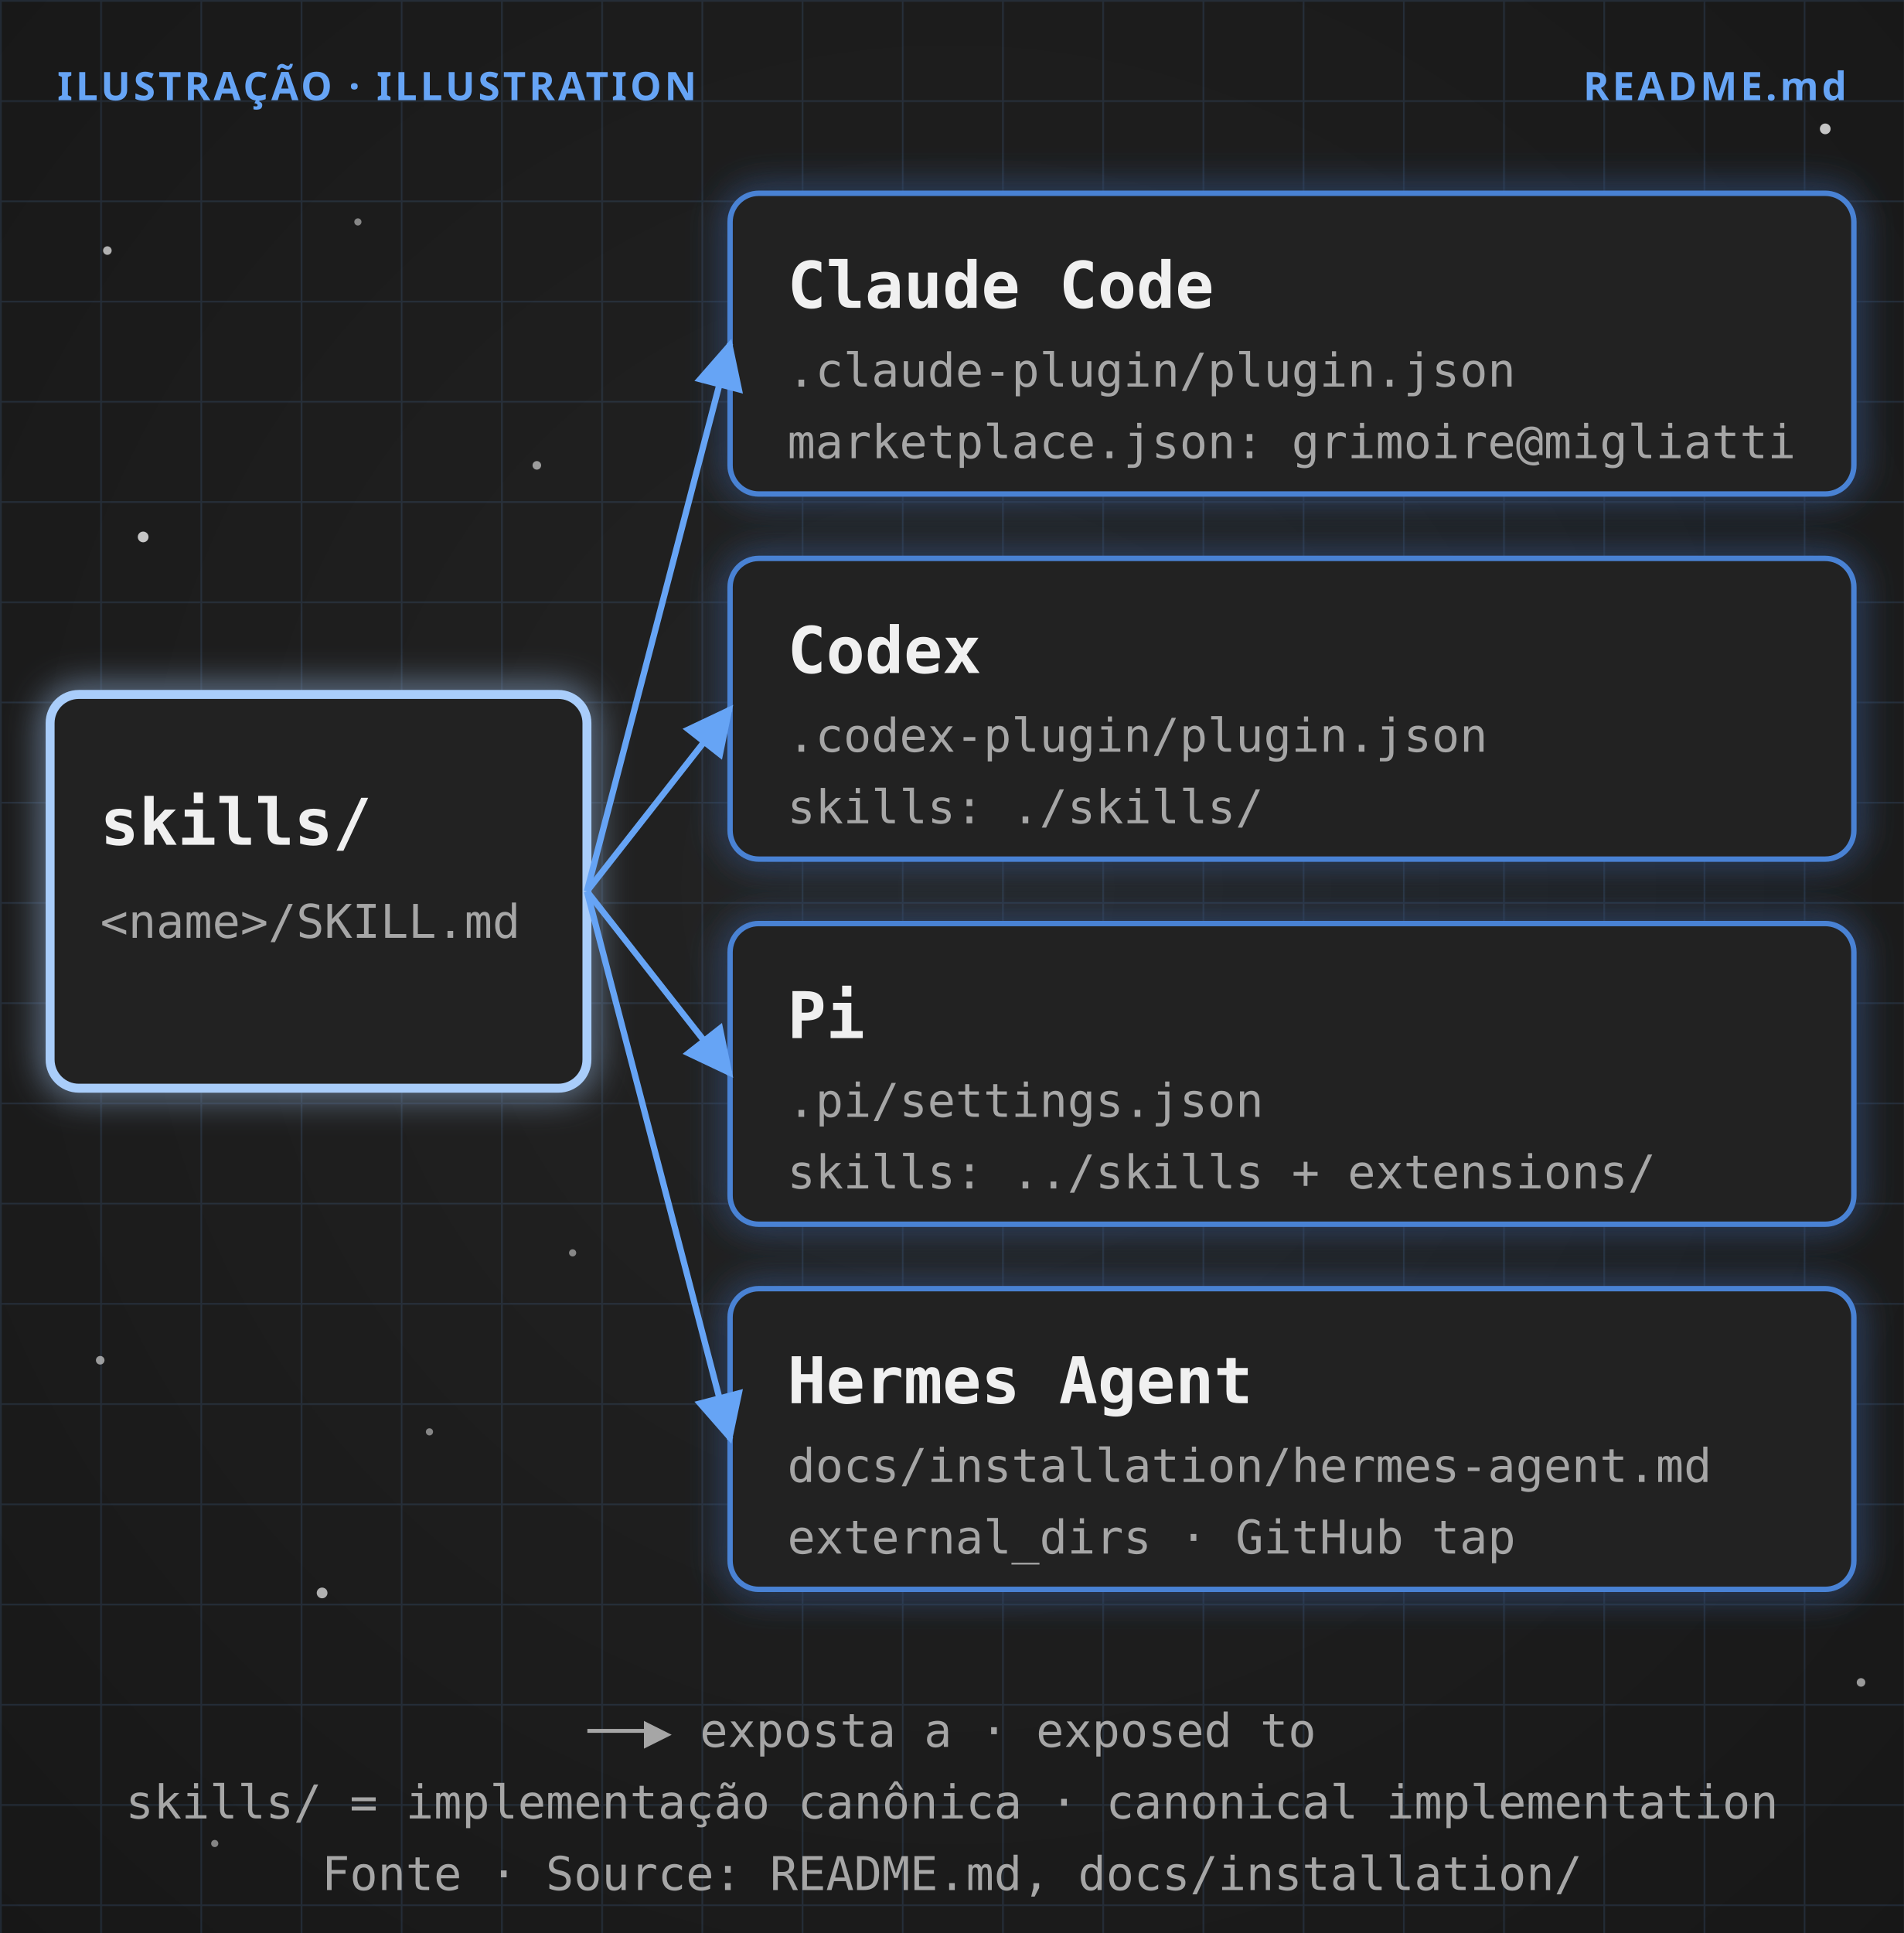
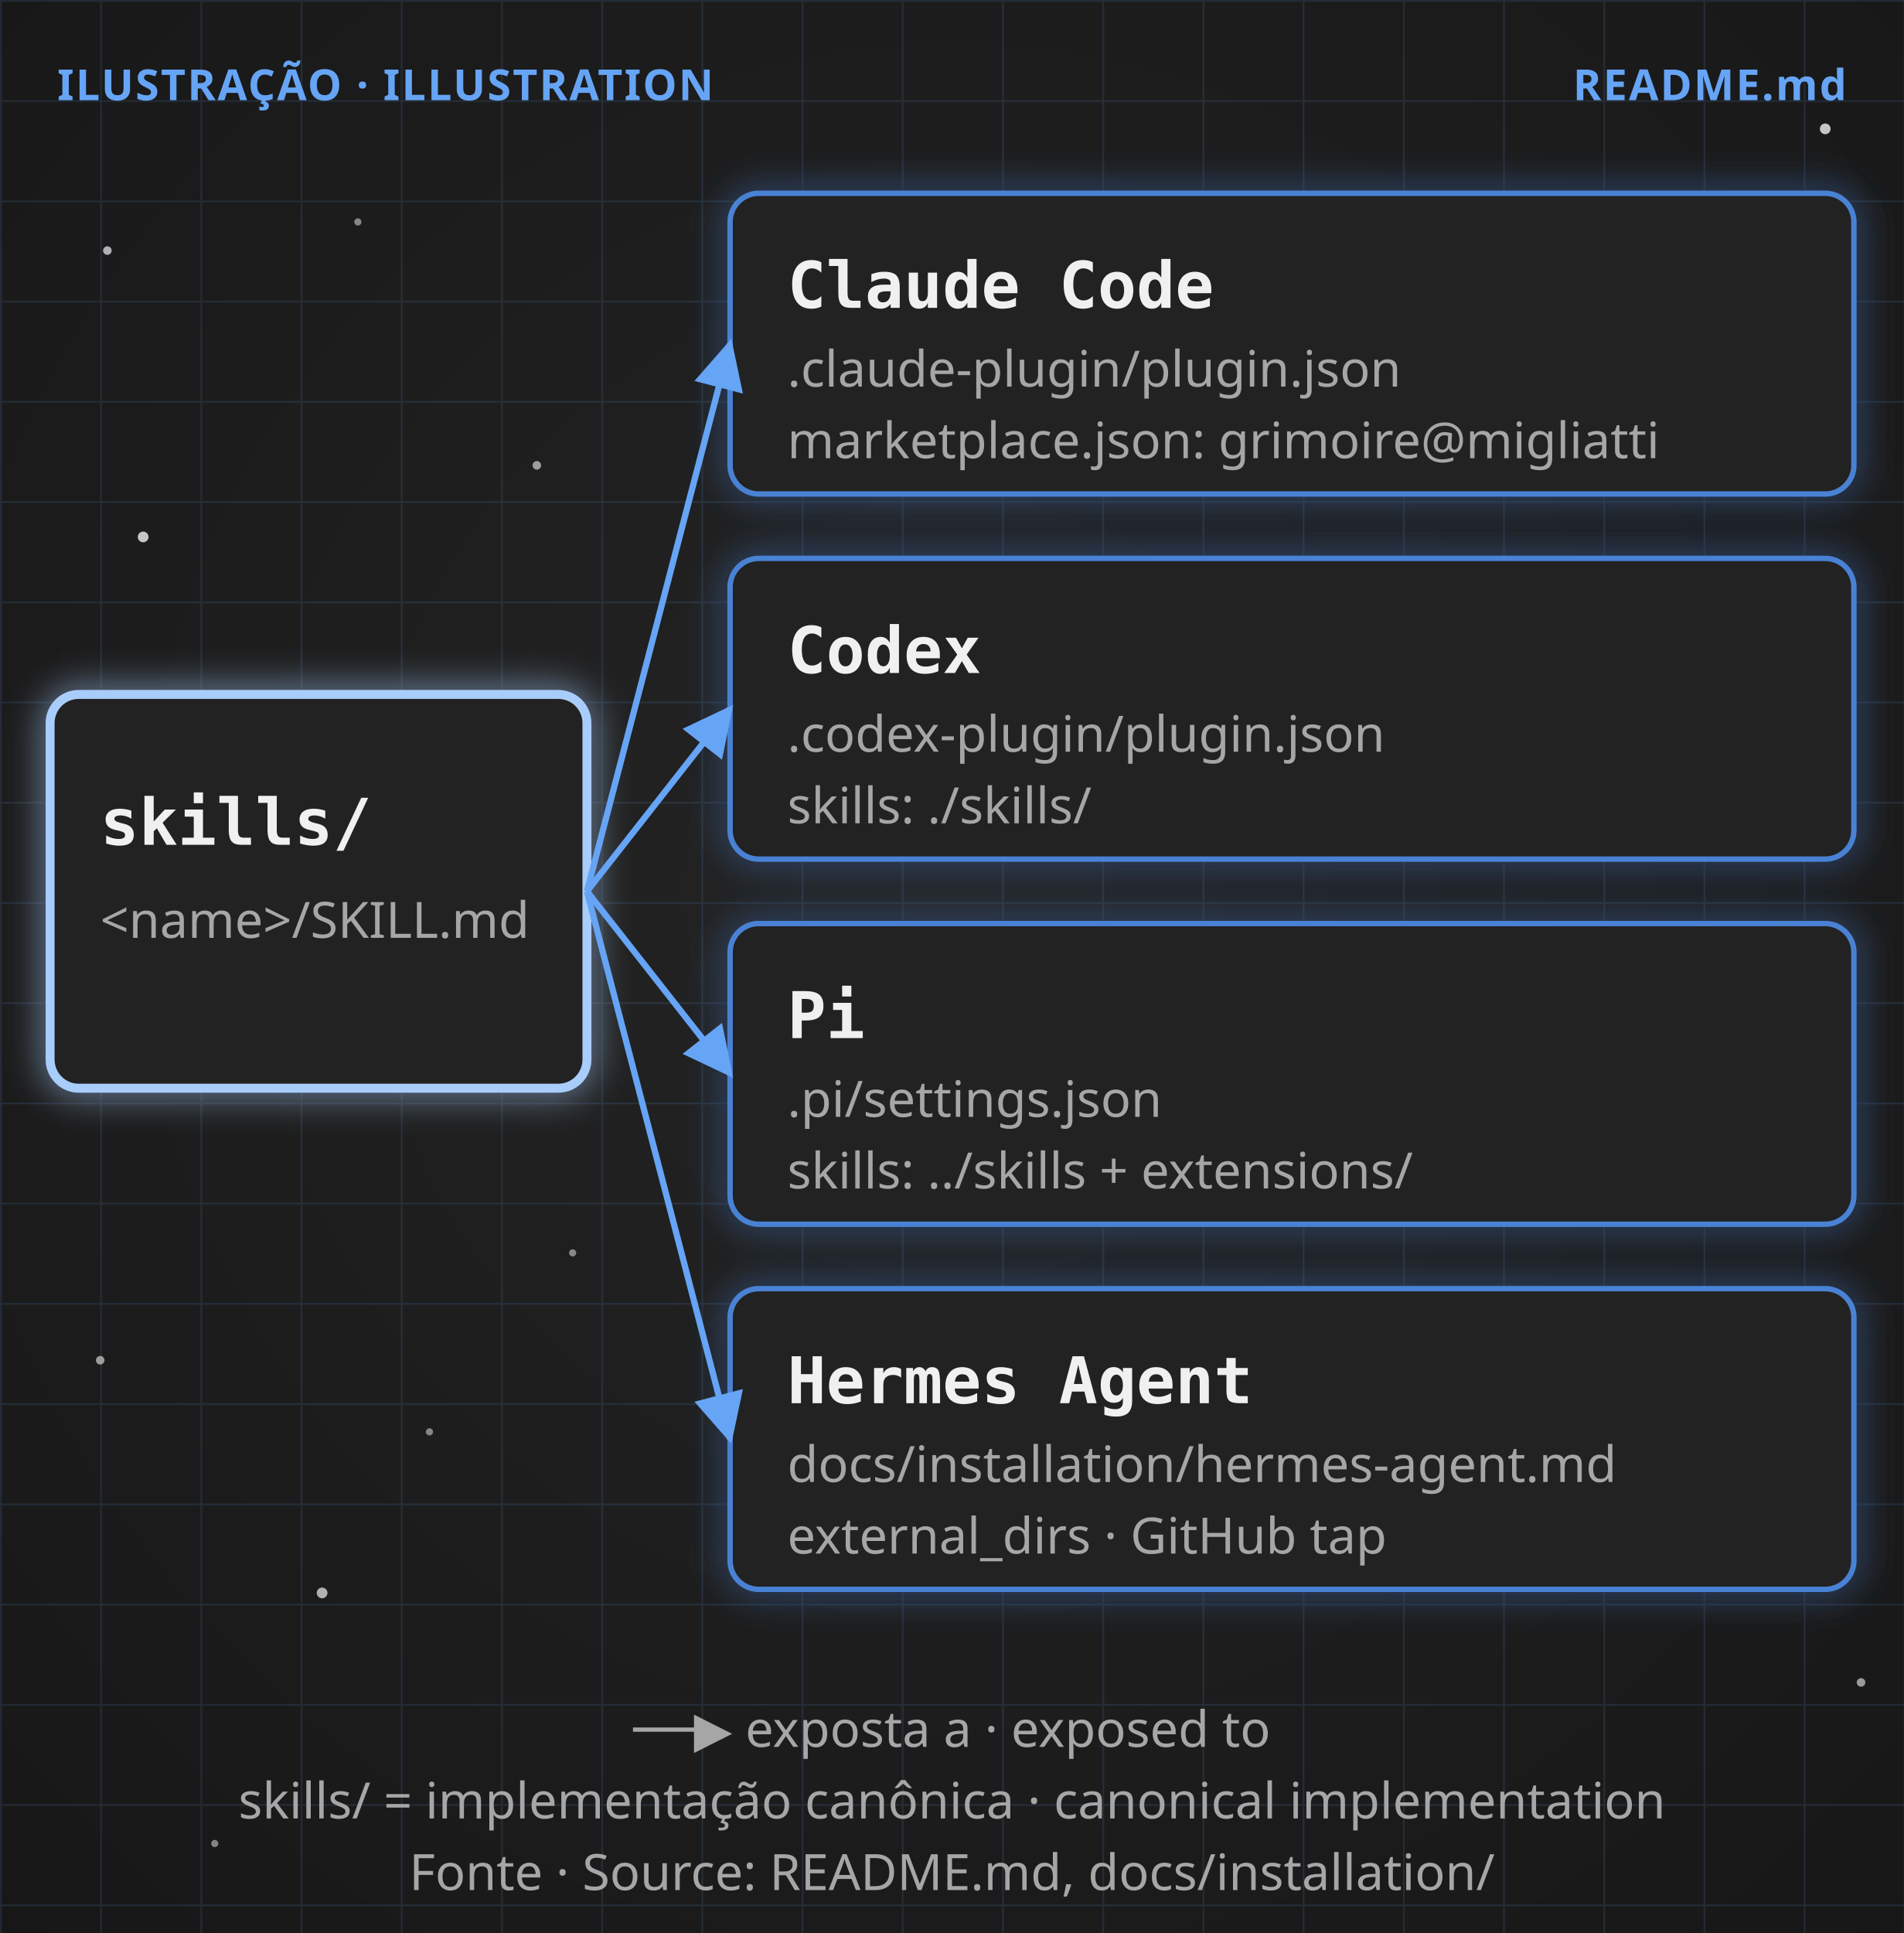
<svg xmlns="http://www.w3.org/2000/svg" viewBox="0 0 532 540" width="532" height="540" role="img" aria-labelledby="t d" data-cor-do-pulso="#66a4f5" data-compacta="">
  <defs>
    <marker id="seta" viewBox="0 0 10 10" refX="9" refY="5" markerWidth="8" markerHeight="8" orient="auto-start-reverse">
      <path d="M0,0 L10,5 L0,10 z" fill="#66a4f5" />
    </marker>
    <radialGradient id="fundo" cx="50%" cy="46%" r="75%">
      <stop offset="0" stop-color="#242424" />
      <stop offset="1" stop-color="#171717" />
    </radialGradient>
    <pattern id="grade" width="28" height="28" patternUnits="userSpaceOnUse">
      <path d="M28,0 L0,0 L0,28" fill="none" stroke="#66a4f5" stroke-opacity="0.13" stroke-width="1" />
    </pattern>
    <filter id="brilho" x="-20%" y="-30%" width="140%" height="160%">
      <feGaussianBlur in="SourceGraphic" stdDeviation="5" result="b" />
      <feMerge>
        <feMergeNode in="b" />
        <feMergeNode in="SourceGraphic" />
      </feMerge>
    </filter>
    <style>
      .caixa { fill: #242424; stroke: #4a82d4; stroke-width: 1.5; }
      .centro { fill: #242424; stroke: #a9cdfa; stroke-width: 2.5; }
      .nome { font: 600 18px ui-monospace, SFMono-Regular, Menlo, Consolas, monospace; fill: #f0f0f0; }
-       .det { font: 13px ui-monospace, SFMono-Regular, Menlo, Consolas, monospace; fill: #a6a6a6; }
-       .rotulo { font: 600 11px ui-sans-serif, system-ui, sans-serif; fill: #66a4f5; letter-spacing: 0.08em; }
+       .det { font: 14px ui-sans-serif, system-ui, sans-serif; fill: #a6a6a6; }
+       .rotulo { font: 600 12px ui-sans-serif, system-ui, sans-serif; fill: #66a4f5; letter-spacing: 0.04em; }
      .linha { stroke: #66a4f5; stroke-width: 1.75; fill: none; marker-end: url(#seta); }
    </style>
  </defs>
  <rect width="532" height="540" fill="url(#fundo)" />
  <rect width="532" height="540" fill="url(#grade)" />
  <g fill="#f0f0f0" aria-hidden="true">
    <circle cx="30" cy="70" r="1.2" opacity="0.7" />
    <circle cx="100" cy="62" r="1" opacity="0.5" />
    <circle cx="150" cy="130" r="1.2" opacity="0.6" />
    <circle cx="40" cy="150" r="1.5" opacity="0.8" />
    <circle cx="28" cy="380" r="1.2" opacity="0.6" />
    <circle cx="120" cy="400" r="1" opacity="0.5" />
    <circle cx="90" cy="445" r="1.5" opacity="0.7" />
    <circle cx="160" cy="350" r="1" opacity="0.5" />
    <circle cx="510" cy="36" r="1.5" opacity="0.8" />
    <circle cx="520" cy="470" r="1.2" opacity="0.6" />
    <circle cx="60" cy="515" r="1" opacity="0.5" />
    <circle cx="470" cy="440" r="1" opacity="0.4" />
  </g>
  <text x="16" y="28" class="rotulo">ILUSTRAÇÃO · ILLUSTRATION</text>
  <text x="516" y="28" class="rotulo" text-anchor="end">README.md</text>
  <rect x="14" y="194" width="150" height="110" rx="8" class="centro" filter="url(#brilho)" />
  <text x="28" y="236" class="nome">skills/</text>
  <text x="28" y="262" class="det">&lt;name&gt;/SKILL.md</text>
  <rect x="204" y="54" width="314" height="84" rx="8" class="caixa" filter="url(#brilho)" />
  <text x="220" y="86" class="nome">Claude Code</text>
  <text x="220" y="108" class="det">.claude-plugin/plugin.json</text>
  <text x="220" y="128" class="det">marketplace.json: grimoire@migliatti</text>
  <rect x="204" y="156" width="314" height="84" rx="8" class="caixa" filter="url(#brilho)" />
  <text x="220" y="188" class="nome">Codex</text>
  <text x="220" y="210" class="det">.codex-plugin/plugin.json</text>
  <text x="220" y="230" class="det">skills: ./skills/</text>
  <rect x="204" y="258" width="314" height="84" rx="8" class="caixa" filter="url(#brilho)" />
  <text x="220" y="290" class="nome">Pi</text>
  <text x="220" y="312" class="det">.pi/settings.json</text>
  <text x="220" y="332" class="det">skills: ../skills + extensions/</text>
  <rect x="204" y="360" width="314" height="84" rx="8" class="caixa" filter="url(#brilho)" />
  <text x="220" y="392" class="nome">Hermes Agent</text>
  <text x="220" y="414" class="det">docs/installation/hermes-agent.md</text>
  <text x="220" y="434" class="det">external_dirs · GitHub tap</text>
  <line x1="164" y1="249" x2="204" y2="96" class="linha" />
  <line x1="164" y1="249" x2="204" y2="198" class="linha" />
  <line x1="164" y1="249" x2="204" y2="300" class="linha" />
  <line x1="164" y1="249" x2="204" y2="402" class="linha" />
  <text x="266" y="488" class="det" text-anchor="middle">──▶ exposta a · exposed to</text>
  <text x="266" y="508" class="det" text-anchor="middle">skills/ = implementação canônica · canonical implementation</text>
  <text x="266" y="528" class="det" text-anchor="middle">Fonte · Source: README.md, docs/installation/</text>
</svg>
